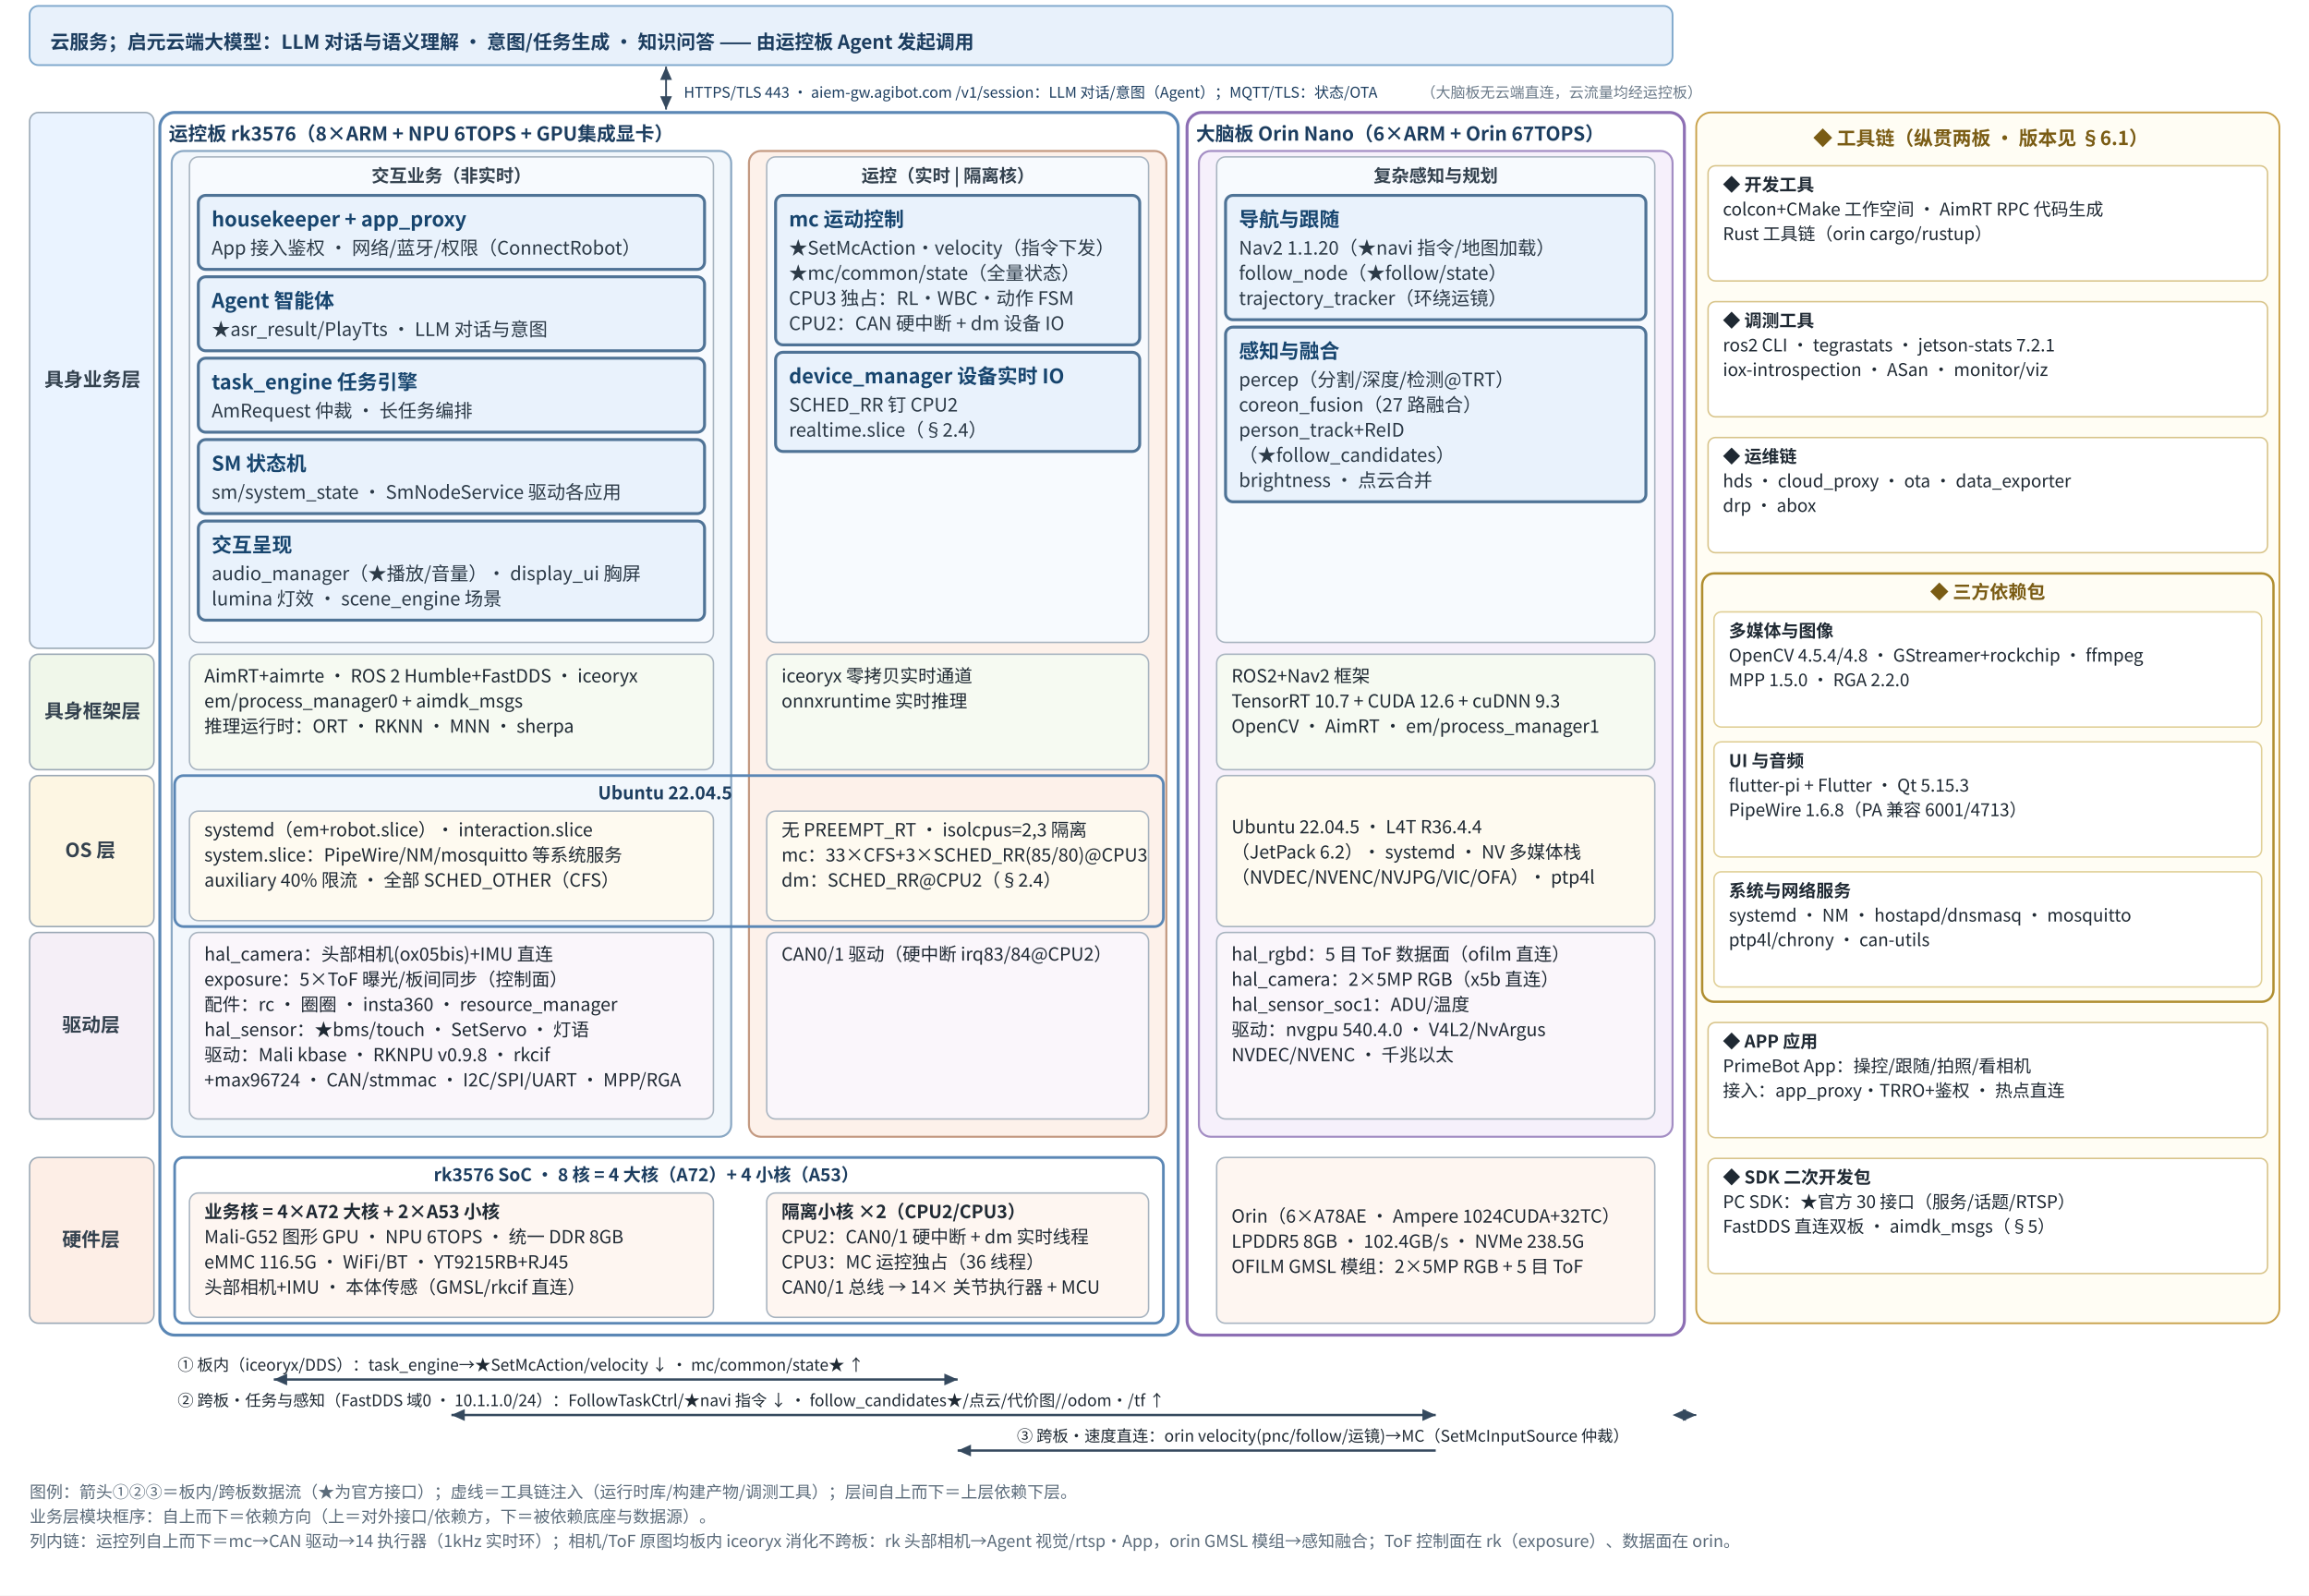
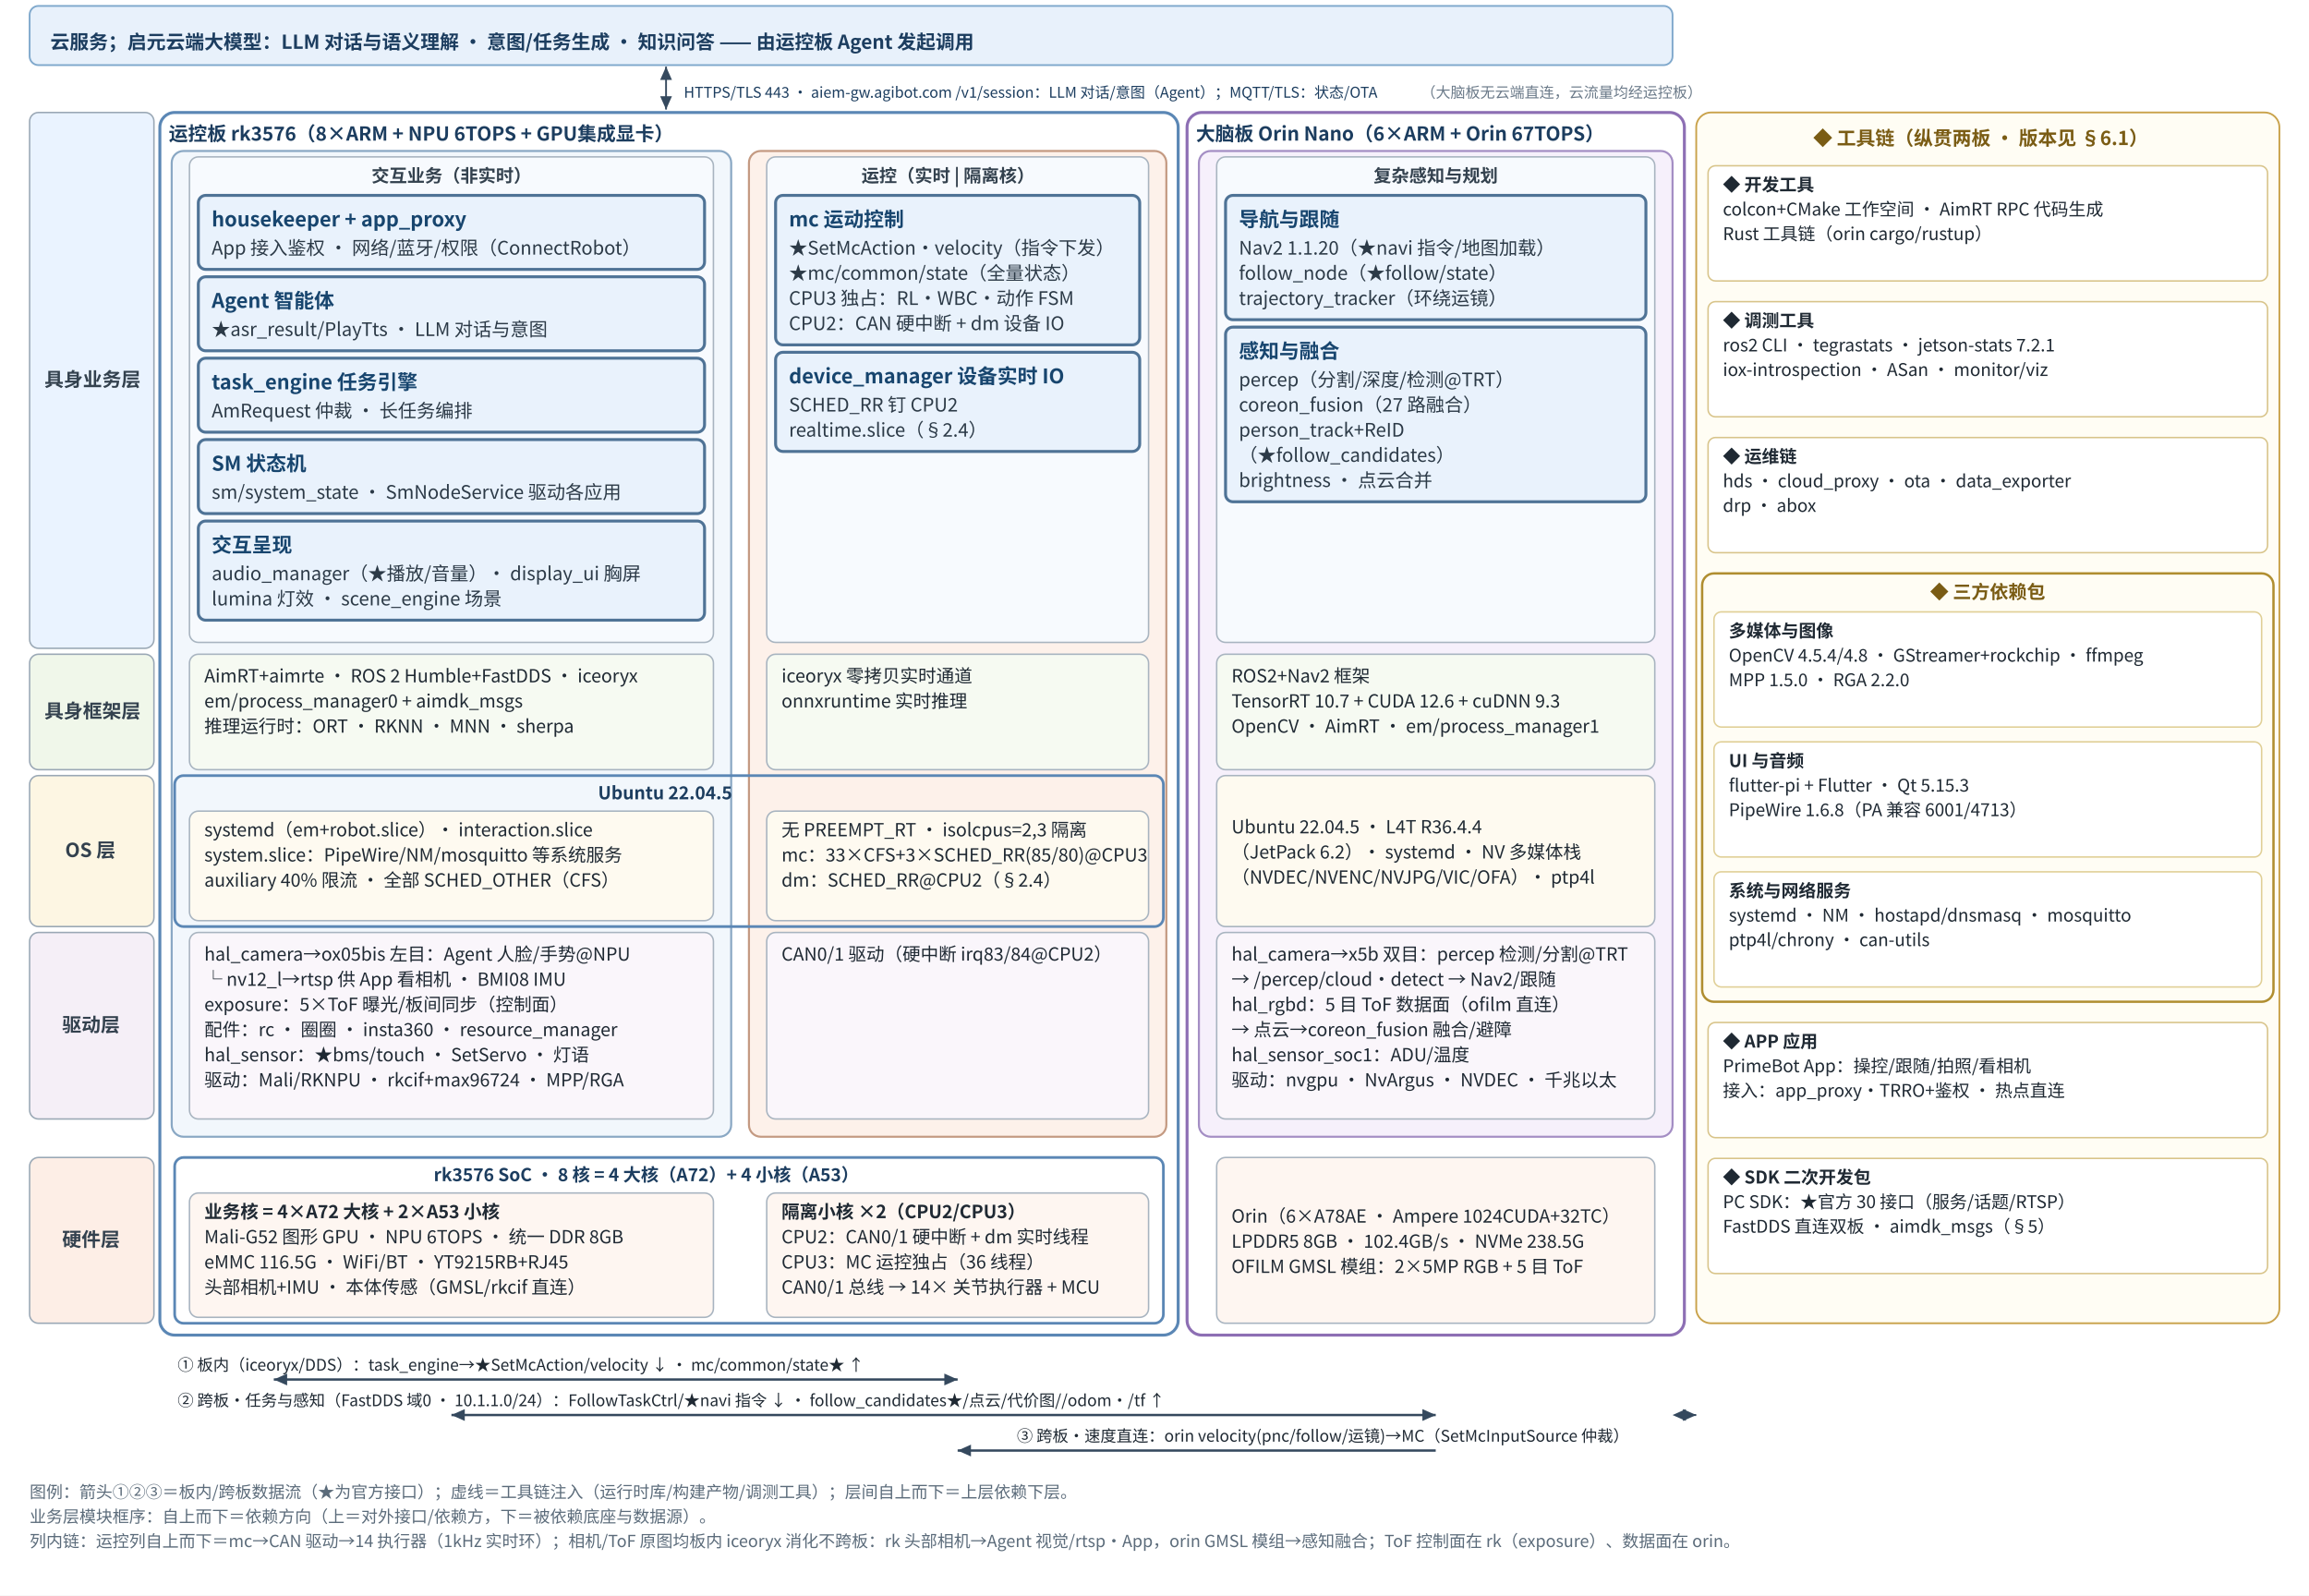
<svg xmlns="http://www.w3.org/2000/svg" width="1560" height="1078" viewBox="0 0 1560 1078">
  <rect x="0" y="0" width="1560" height="1078" fill="#ffffff" />
  <rect x="20" y="4" width="1110" height="40" rx="6" fill="#e8f1fb" stroke="#7fa8cc" stroke-width="1.2" />
  <text x="34" y="33" font-family="Noto Sans CJK SC" font-size="13" fill="#1c3d5f" font-weight="700">云服务；启元云端大模型：LLM 对话与语义理解 · 意图/任务生成 · 知识问答 —— 由运控板 Agent 发起调用</text>
  <line x1="450" y1="45" x2="450" y2="74" stroke="#35495e" stroke-width="1.2" />
  <polygon points="450,74 446,65 454,65" fill="#35495e" />
  <polygon points="450,45 454,54 446,54" fill="#35495e" />
  <text x="462" y="66" font-family="Noto Sans CJK SC" font-size="10" fill="#1c3d5f">HTTPS/TLS 443 · aiem-gw.agibot.com /v1/session：LLM 对话/意图（Agent）；MQTT/TLS：状态/OTA</text>
  <text x="960" y="66" font-family="Noto Sans CJK SC" font-size="10" fill="#6b7a89">（大脑板无云端直连，云流量均经运控板）</text>
  <rect x="108" y="76" width="688" height="826" rx="10" fill="#ffffff" stroke="#5b87b5" stroke-width="2" />
  <text x="114" y="95" font-family="Noto Sans CJK SC" font-size="13" fill="#1c3d5f" font-weight="700">运控板 rk3576（8×ARM + NPU 6TOPS + GPU集成显卡）</text>
  <rect x="802" y="76" width="336" height="826" rx="10" fill="#ffffff" stroke="#8d6fb4" stroke-width="2" />
  <text x="808" y="95" font-family="Noto Sans CJK SC" font-size="13" fill="#1c3d5f" font-weight="700">大脑板 Orin Nano（6×ARM + Orin 67TOPS）</text>
  <rect x="116" y="102" width="378" height="666" rx="8" fill="#f2f7fc" stroke="#8aa8c4" stroke-width="1.4" />
  <rect x="506" y="102" width="282" height="666" rx="8" fill="#fdf1ea" stroke="#c49a82" stroke-width="1.4" />
  <rect x="810" y="102" width="320" height="666" rx="8" fill="#f6f0fb" stroke="#a48ec4" stroke-width="1.4" />
  <rect x="20" y="76" width="84" height="362" rx="6" fill="#eaf3ff" stroke="#9aa8b5" stroke-width="1" />
  <text x="30" y="261" font-family="Noto Sans CJK SC" font-size="13" fill="#33414e" font-weight="700">具身业务层</text>
  <rect x="128" y="106" width="354" height="328" rx="6" fill="#f7fafe" stroke="#a8b4c0" stroke-width="1" />
  <text x="251" y="123" font-family="Noto Sans CJK SC" font-size="12" fill="#33414e" font-weight="700">交互业务（非实时）</text>
  <rect x="134" y="132" width="342" height="50" rx="5" fill="#e9f2fc" stroke="#4f7396" stroke-width="2" />
  <text x="143" y="153" font-family="Noto Sans CJK SC" font-size="13.6" fill="#17456e" font-weight="700">housekeeper + app_proxy</text>
  <text x="143" y="172" font-family="Noto Sans CJK SC" font-size="12.6" fill="#2c3a47">App 接入鉴权 · 网络/蓝牙/权限（ConnectRobot）</text>
  <rect x="134" y="187" width="342" height="50" rx="5" fill="#e9f2fc" stroke="#4f7396" stroke-width="2" />
  <text x="143" y="208" font-family="Noto Sans CJK SC" font-size="13.6" fill="#17456e" font-weight="700">Agent 智能体</text>
  <text x="143" y="227" font-family="Noto Sans CJK SC" font-size="12.6" fill="#2c3a47">★asr_result/PlayTts · LLM 对话与意图</text>
  <rect x="134" y="242" width="342" height="50" rx="5" fill="#e9f2fc" stroke="#4f7396" stroke-width="2" />
  <text x="143" y="263" font-family="Noto Sans CJK SC" font-size="13.6" fill="#17456e" font-weight="700">task_engine 任务引擎</text>
  <text x="143" y="282" font-family="Noto Sans CJK SC" font-size="12.6" fill="#2c3a47">AmRequest 仲裁 · 长任务编排</text>
  <rect x="134" y="297" width="342" height="50" rx="5" fill="#e9f2fc" stroke="#4f7396" stroke-width="2" />
  <text x="143" y="318" font-family="Noto Sans CJK SC" font-size="13.6" fill="#17456e" font-weight="700">SM 状态机</text>
  <text x="143" y="337" font-family="Noto Sans CJK SC" font-size="12.6" fill="#2c3a47">sm/system_state · SmNodeService 驱动各应用</text>
  <rect x="134" y="352" width="342" height="67" rx="5" fill="#e9f2fc" stroke="#4f7396" stroke-width="2" />
  <text x="143" y="373" font-family="Noto Sans CJK SC" font-size="13.6" fill="#17456e" font-weight="700">交互呈现</text>
  <text x="143" y="392" font-family="Noto Sans CJK SC" font-size="12.6" fill="#2c3a47">audio_manager（★播放/音量）· display_ui 胸屏</text>
  <text x="143" y="409" font-family="Noto Sans CJK SC" font-size="12.6" fill="#2c3a47">lumina 灯效 · scene_engine 场景</text>
  <rect x="518" y="106" width="258" height="328" rx="6" fill="#f7fafe" stroke="#a8b4c0" stroke-width="1" />
  <text x="582" y="123" font-family="Noto Sans CJK SC" font-size="12" fill="#33414e" font-weight="700">运控（实时 | 隔离核）</text>
  <rect x="524" y="132" width="246" height="101" rx="5" fill="#e9f2fc" stroke="#4f7396" stroke-width="2" />
  <text x="533" y="153" font-family="Noto Sans CJK SC" font-size="13.6" fill="#17456e" font-weight="700">mc 运动控制</text>
  <text x="533" y="172" font-family="Noto Sans CJK SC" font-size="12.6" fill="#2c3a47">★SetMcAction·velocity（指令下发）</text>
  <text x="533" y="189" font-family="Noto Sans CJK SC" font-size="12.6" fill="#2c3a47">★mc/common/state（全量状态）</text>
  <text x="533" y="206" font-family="Noto Sans CJK SC" font-size="12.6" fill="#2c3a47">CPU3 独占：RL·WBC·动作 FSM</text>
  <text x="533" y="223" font-family="Noto Sans CJK SC" font-size="12.6" fill="#2c3a47">CPU2：CAN 硬中断 + dm 设备 IO</text>
  <rect x="524" y="238" width="246" height="67" rx="5" fill="#e9f2fc" stroke="#4f7396" stroke-width="2" />
  <text x="533" y="259" font-family="Noto Sans CJK SC" font-size="13.6" fill="#17456e" font-weight="700">device_manager 设备实时 IO</text>
  <text x="533" y="278" font-family="Noto Sans CJK SC" font-size="12.6" fill="#2c3a47">SCHED_RR 钉 CPU2</text>
  <text x="533" y="295" font-family="Noto Sans CJK SC" font-size="12.6" fill="#2c3a47">realtime.slice（§2.4）</text>
  <rect x="822" y="106" width="296" height="328" rx="6" fill="#f7fafe" stroke="#a8b4c0" stroke-width="1" />
  <text x="928" y="123" font-family="Noto Sans CJK SC" font-size="12" fill="#33414e" font-weight="700">复杂感知与规划</text>
  <rect x="828" y="132" width="284" height="84" rx="5" fill="#e9f2fc" stroke="#4f7396" stroke-width="2" />
  <text x="837" y="153" font-family="Noto Sans CJK SC" font-size="13.6" fill="#17456e" font-weight="700">导航与跟随</text>
  <text x="837" y="172" font-family="Noto Sans CJK SC" font-size="12.6" fill="#2c3a47">Nav2 1.1.20（★navi 指令/地图加载）</text>
  <text x="837" y="189" font-family="Noto Sans CJK SC" font-size="12.6" fill="#2c3a47">follow_node（★follow/state）</text>
  <text x="837" y="206" font-family="Noto Sans CJK SC" font-size="12.6" fill="#2c3a47">trajectory_tracker（环绕运镜）</text>
  <rect x="828" y="221" width="284" height="118" rx="5" fill="#e9f2fc" stroke="#4f7396" stroke-width="2" />
  <text x="837" y="242" font-family="Noto Sans CJK SC" font-size="13.6" fill="#17456e" font-weight="700">感知与融合</text>
  <text x="837" y="261" font-family="Noto Sans CJK SC" font-size="12.6" fill="#2c3a47">percep（分割/深度/检测@TRT）</text>
  <text x="837" y="278" font-family="Noto Sans CJK SC" font-size="12.6" fill="#2c3a47">coreon_fusion（27 路融合）</text>
  <text x="837" y="295" font-family="Noto Sans CJK SC" font-size="12.6" fill="#2c3a47">person_track+ReID</text>
  <text x="837" y="312" font-family="Noto Sans CJK SC" font-size="12.6" fill="#2c3a47">（★follow_candidates）</text>
  <text x="837" y="329" font-family="Noto Sans CJK SC" font-size="12.6" fill="#2c3a47">brightness · 点云合并</text>
  <rect x="20" y="442" width="84" height="78" rx="6" fill="#f0f7ea" stroke="#9aa8b5" stroke-width="1" />
  <text x="30" y="485" font-family="Noto Sans CJK SC" font-size="13" fill="#33414e" font-weight="700">具身框架层</text>
  <rect x="128" y="442" width="354" height="78" rx="6" fill="#f6faf2" stroke="#a8b4c0" stroke-width="1" />
  <text x="138" y="461" font-family="Noto Sans CJK SC" font-size="12.2" fill="#1f2933">AimRT+aimrte · ROS 2 Humble+FastDDS · iceoryx</text>
  <text x="138" y="478" font-family="Noto Sans CJK SC" font-size="12.2" fill="#1f2933">em/process_manager0 + aimdk_msgs</text>
  <text x="138" y="495" font-family="Noto Sans CJK SC" font-size="12.2" fill="#1f2933">推理运行时：ORT · RKNN · MNN · sherpa</text>
  <rect x="518" y="442" width="258" height="78" rx="6" fill="#f6faf2" stroke="#a8b4c0" stroke-width="1" />
  <text x="528" y="461" font-family="Noto Sans CJK SC" font-size="12.2" fill="#1f2933">iceoryx 零拷贝实时通道</text>
  <text x="528" y="478" font-family="Noto Sans CJK SC" font-size="12.2" fill="#1f2933">onnxruntime 实时推理</text>
  <rect x="822" y="442" width="296" height="78" rx="6" fill="#f6faf2" stroke="#a8b4c0" stroke-width="1" />
  <text x="832" y="461" font-family="Noto Sans CJK SC" font-size="12.2" fill="#1f2933">ROS2+Nav2 框架</text>
  <text x="832" y="478" font-family="Noto Sans CJK SC" font-size="12.2" fill="#1f2933">TensorRT 10.7 + CUDA 12.6 + cuDNN 9.3</text>
  <text x="832" y="495" font-family="Noto Sans CJK SC" font-size="12.2" fill="#1f2933">OpenCV · AimRT · em/process_manager1</text>
  <rect x="20" y="524" width="84" height="102" rx="6" fill="#fdf6e3" stroke="#9aa8b5" stroke-width="1" />
  <text x="44" y="579" font-family="Noto Sans CJK SC" font-size="13" fill="#33414e" font-weight="700">OS 层</text>
  <rect x="118" y="524" width="668" height="102" rx="6" fill="none" stroke="#5b87b5" stroke-width="1.8" />
  <text x="404" y="540" font-family="Noto Sans CJK SC" font-size="12" fill="#1c3d5f" font-weight="700">Ubuntu 22.04.5</text>
  <rect x="128" y="548" width="354" height="74" rx="6" fill="#fefaf0" stroke="#a8b4c0" stroke-width="1" />
  <text x="138" y="565" font-family="Noto Sans CJK SC" font-size="12.2" fill="#1f2933">systemd（em+robot.slice）· interaction.slice</text>
  <text x="138" y="582" font-family="Noto Sans CJK SC" font-size="12.2" fill="#1f2933">system.slice：PipeWire/NM/mosquitto 等系统服务</text>
  <text x="138" y="599" font-family="Noto Sans CJK SC" font-size="12.2" fill="#1f2933">auxiliary 40% 限流 · 全部 SCHED_OTHER（CFS）</text>
  <rect x="518" y="548" width="258" height="74" rx="6" fill="#fefaf0" stroke="#a8b4c0" stroke-width="1" />
  <text x="528" y="565" font-family="Noto Sans CJK SC" font-size="12.2" fill="#1f2933">无 PREEMPT_RT · isolcpus=2,3 隔离</text>
  <text x="528" y="582" font-family="Noto Sans CJK SC" font-size="12.2" fill="#1f2933">mc：33×CFS+3×SCHED_RR(85/80)@CPU3</text>
  <text x="528" y="599" font-family="Noto Sans CJK SC" font-size="12.2" fill="#1f2933">dm：SCHED_RR@CPU2（§2.4）</text>
  <rect x="822" y="524" width="296" height="102" rx="6" fill="#fefaf0" stroke="#a8b4c0" stroke-width="1" />
  <text x="832" y="563" font-family="Noto Sans CJK SC" font-size="12.2" fill="#1f2933">Ubuntu 22.04.5 · L4T R36.4.4</text>
  <text x="832" y="580" font-family="Noto Sans CJK SC" font-size="12.2" fill="#1f2933">（JetPack 6.2）· systemd · NV 多媒体栈</text>
  <text x="832" y="597" font-family="Noto Sans CJK SC" font-size="12.2" fill="#1f2933">（NVDEC/NVENC/NVJPG/VIC/OFA）· ptp4l</text>
  <rect x="20" y="630" width="84" height="126" rx="6" fill="#f5eff7" stroke="#9aa8b5" stroke-width="1" />
  <text x="42" y="697" font-family="Noto Sans CJK SC" font-size="13" fill="#33414e" font-weight="700">驱动层</text>
  <rect x="128" y="630" width="354" height="126" rx="6" fill="#faf6fb" stroke="#a8b4c0" stroke-width="1" />
-   <text x="138" y="649" font-family="Noto Sans CJK SC" font-size="12.2" fill="#1f2933">hal_camera：头部相机(ox05bis)+IMU 直连</text>
-   <text x="138" y="666" font-family="Noto Sans CJK SC" font-size="12.2" fill="#1f2933">exposure：5×ToF 曝光/板间同步（控制面）</text>
-   <text x="138" y="683" font-family="Noto Sans CJK SC" font-size="12.2" fill="#1f2933">配件：rc · 圈圈 · insta360 · resource_manager</text>
-   <text x="138" y="700" font-family="Noto Sans CJK SC" font-size="12.2" fill="#1f2933">hal_sensor：★bms/touch · SetServo · 灯语</text>
-   <text x="138" y="717" font-family="Noto Sans CJK SC" font-size="12.2" fill="#1f2933">驱动：Mali kbase · RKNPU v0.9.8 · rkcif</text>
-   <text x="138" y="734" font-family="Noto Sans CJK SC" font-size="12.2" fill="#1f2933">+max96724 · CAN/stmmac · I2C/SPI/UART · MPP/RGA</text>
+   <text x="138" y="649" font-family="Noto Sans CJK SC" font-size="12.2" fill="#1f2933">hal_camera→ox05bis 左目：Agent 人脸/手势@NPU</text>
+   <text x="138" y="666" font-family="Noto Sans CJK SC" font-size="12.2" fill="#1f2933">└ nv12_l→rtsp 供 App 看相机 · BMI08 IMU</text>
+   <text x="138" y="683" font-family="Noto Sans CJK SC" font-size="12.2" fill="#1f2933">exposure：5×ToF 曝光/板间同步（控制面）</text>
+   <text x="138" y="700" font-family="Noto Sans CJK SC" font-size="12.2" fill="#1f2933">配件：rc · 圈圈 · insta360 · resource_manager</text>
+   <text x="138" y="717" font-family="Noto Sans CJK SC" font-size="12.2" fill="#1f2933">hal_sensor：★bms/touch · SetServo · 灯语</text>
+   <text x="138" y="734" font-family="Noto Sans CJK SC" font-size="12.2" fill="#1f2933">驱动：Mali/RKNPU · rkcif+max96724 · MPP/RGA</text>
  <rect x="518" y="630" width="258" height="126" rx="6" fill="#faf6fb" stroke="#a8b4c0" stroke-width="1" />
  <text x="528" y="649" font-family="Noto Sans CJK SC" font-size="12.2" fill="#1f2933">CAN0/1 驱动（硬中断 irq83/84@CPU2）</text>
  <rect x="822" y="630" width="296" height="126" rx="6" fill="#faf6fb" stroke="#a8b4c0" stroke-width="1" />
-   <text x="832" y="649" font-family="Noto Sans CJK SC" font-size="12.2" fill="#1f2933">hal_rgbd：5 目 ToF 数据面（ofilm 直连）</text>
-   <text x="832" y="666" font-family="Noto Sans CJK SC" font-size="12.2" fill="#1f2933">hal_camera：2×5MP RGB（x5b 直连）</text>
-   <text x="832" y="683" font-family="Noto Sans CJK SC" font-size="12.2" fill="#1f2933">hal_sensor_soc1：ADU/温度</text>
-   <text x="832" y="700" font-family="Noto Sans CJK SC" font-size="12.2" fill="#1f2933">驱动：nvgpu 540.4.0 · V4L2/NvArgus</text>
-   <text x="832" y="717" font-family="Noto Sans CJK SC" font-size="12.2" fill="#1f2933">NVDEC/NVENC · 千兆以太</text>
+   <text x="832" y="649" font-family="Noto Sans CJK SC" font-size="12.2" fill="#1f2933">hal_camera→x5b 双目：percep 检测/分割@TRT</text>
+   <text x="832" y="666" font-family="Noto Sans CJK SC" font-size="12.2" fill="#1f2933">→ /percep/cloud·detect → Nav2/跟随</text>
+   <text x="832" y="683" font-family="Noto Sans CJK SC" font-size="12.2" fill="#1f2933">hal_rgbd：5 目 ToF 数据面（ofilm 直连）</text>
+   <text x="832" y="700" font-family="Noto Sans CJK SC" font-size="12.2" fill="#1f2933">→ 点云→coreon_fusion 融合/避障</text>
+   <text x="832" y="717" font-family="Noto Sans CJK SC" font-size="12.2" fill="#1f2933">hal_sensor_soc1：ADU/温度</text>
+   <text x="832" y="734" font-family="Noto Sans CJK SC" font-size="12.2" fill="#1f2933">驱动：nvgpu · NvArgus · NVDEC · 千兆以太</text>
  <rect x="20" y="782" width="84" height="112" rx="6" fill="#fdeee6" stroke="#9aa8b5" stroke-width="1" />
  <text x="42" y="842" font-family="Noto Sans CJK SC" font-size="13" fill="#33414e" font-weight="700">硬件层</text>
  <rect x="118" y="782" width="668" height="112" rx="6" fill="none" stroke="#5b87b5" stroke-width="1.8" />
  <text x="293" y="798" font-family="Noto Sans CJK SC" font-size="12" fill="#1c3d5f" font-weight="700">rk3576 SoC · 8 核 = 4 大核（A72）+ 4 小核（A53）</text>
  <rect x="128" y="806" width="354" height="84" rx="6" fill="#fef6f1" stroke="#a8b4c0" stroke-width="1" />
  <text x="138" y="823" font-family="Noto Sans CJK SC" font-size="12.2" fill="#1f2933" font-weight="700">业务核 = 4×A72 大核 + 2×A53 小核</text>
  <text x="138" y="840" font-family="Noto Sans CJK SC" font-size="12.2" fill="#1f2933">Mali-G52 图形 GPU · NPU 6TOPS · 统一 DDR 8GB</text>
  <text x="138" y="857" font-family="Noto Sans CJK SC" font-size="12.2" fill="#1f2933">eMMC 116.5G · WiFi/BT · YT9215RB+RJ45</text>
  <text x="138" y="874" font-family="Noto Sans CJK SC" font-size="12.2" fill="#1f2933">头部相机+IMU · 本体传感（GMSL/rkcif 直连）</text>
  <rect x="518" y="806" width="258" height="84" rx="6" fill="#fef6f1" stroke="#a8b4c0" stroke-width="1" />
  <text x="528" y="823" font-family="Noto Sans CJK SC" font-size="12.2" fill="#1f2933" font-weight="700">隔离小核 ×2（CPU2/CPU3）</text>
  <text x="528" y="840" font-family="Noto Sans CJK SC" font-size="12.2" fill="#1f2933">CPU2：CAN0/1 硬中断 + dm 实时线程</text>
  <text x="528" y="857" font-family="Noto Sans CJK SC" font-size="12.2" fill="#1f2933">CPU3：MC 运控独占（36 线程）</text>
  <text x="528" y="874" font-family="Noto Sans CJK SC" font-size="12.2" fill="#1f2933">CAN0/1 总线 → 14× 关节执行器 + MCU</text>
  <rect x="822" y="782" width="296" height="112" rx="6" fill="#fef6f1" stroke="#a8b4c0" stroke-width="1" />
  <text x="832" y="826" font-family="Noto Sans CJK SC" font-size="12.2" fill="#1f2933">Orin（6×A78AE · Ampere 1024CUDA+32TC）</text>
  <text x="832" y="843" font-family="Noto Sans CJK SC" font-size="12.2" fill="#1f2933">LPDDR5 8GB · 102.4GB/s · NVMe 238.5G</text>
  <text x="832" y="860" font-family="Noto Sans CJK SC" font-size="12.2" fill="#1f2933">OFILM GMSL 模组：2×5MP RGB + 5 目 ToF</text>
  <rect x="1146" y="76" width="394" height="818" rx="10" fill="#fffdf4" stroke="#c9a24b" stroke-width="1.2" />
  <text x="1225" y="98" font-family="Noto Sans CJK SC" font-size="13" fill="#7a5c14" font-weight="700">◆ 工具链（纵贯两板 · 版本见 §6.1）</text>
  <rect x="1154" y="112" width="378" height="77.8" rx="5" fill="#ffffff" stroke="#d8c48a" stroke-width="1" />
  <text x="1164" y="129" font-family="Noto Sans CJK SC" font-size="11.8" fill="#1f2933" font-weight="700">◆ 开发工具</text>
  <text x="1164" y="145.6" font-family="Noto Sans CJK SC" font-size="11.8" fill="#1f2933">colcon+CMake 工作空间 · AimRT RPC 代码生成</text>
  <text x="1164" y="162.2" font-family="Noto Sans CJK SC" font-size="11.8" fill="#1f2933">Rust 工具链（orin cargo/rustup）</text>
  <rect x="1154" y="203.8" width="378" height="77.8" rx="5" fill="#ffffff" stroke="#d8c48a" stroke-width="1" />
  <text x="1164" y="220.8" font-family="Noto Sans CJK SC" font-size="11.8" fill="#1f2933" font-weight="700">◆ 调测工具</text>
  <text x="1164" y="237.4" font-family="Noto Sans CJK SC" font-size="11.8" fill="#1f2933">ros2 CLI · tegrastats · jetson-stats 7.2.1</text>
  <text x="1164" y="254.0" font-family="Noto Sans CJK SC" font-size="11.8" fill="#1f2933">iox-introspection · ASan · monitor/viz</text>
  <rect x="1154" y="295.6" width="378" height="77.8" rx="5" fill="#ffffff" stroke="#d8c48a" stroke-width="1" />
  <text x="1164" y="312.6" font-family="Noto Sans CJK SC" font-size="11.8" fill="#1f2933" font-weight="700">◆ 运维链</text>
  <text x="1164" y="329.2" font-family="Noto Sans CJK SC" font-size="11.8" fill="#1f2933">hds · cloud_proxy · ota · data_exporter</text>
  <text x="1164" y="345.8" font-family="Noto Sans CJK SC" font-size="11.8" fill="#1f2933">drp · abox</text>
  <rect x="1150" y="387.4" width="386" height="289.4" rx="8" fill="none" stroke="#b08e30" stroke-width="1.6" />
  <text x="1304" y="404.4" font-family="Noto Sans CJK SC" font-size="12.5" fill="#7a5c14" font-weight="700">◆ 三方依赖包</text>
  <rect x="1158" y="413.4" width="370" height="77.8" rx="5" fill="#ffffff" stroke="#e0cf96" stroke-width="1" />
  <text x="1168" y="430.4" font-family="Noto Sans CJK SC" font-size="11.8" fill="#1f2933" font-weight="700">多媒体与图像</text>
  <text x="1168" y="447" font-family="Noto Sans CJK SC" font-size="11.8" fill="#1f2933">OpenCV 4.5.4/4.8 · GStreamer+rockchip · ffmpeg</text>
  <text x="1168" y="463.6" font-family="Noto Sans CJK SC" font-size="11.8" fill="#1f2933">MPP 1.5.0 · RGA 2.2.0</text>
  <rect x="1158" y="501.2" width="370" height="77.8" rx="5" fill="#ffffff" stroke="#e0cf96" stroke-width="1" />
  <text x="1168" y="518.2" font-family="Noto Sans CJK SC" font-size="11.8" fill="#1f2933" font-weight="700">UI 与音频</text>
  <text x="1168" y="534.8" font-family="Noto Sans CJK SC" font-size="11.8" fill="#1f2933">flutter-pi + Flutter · Qt 5.15.3</text>
  <text x="1168" y="551.4" font-family="Noto Sans CJK SC" font-size="11.8" fill="#1f2933">PipeWire 1.6.8（PA 兼容 6001/4713）</text>
  <rect x="1158" y="589.0" width="370" height="77.8" rx="5" fill="#ffffff" stroke="#e0cf96" stroke-width="1" />
  <text x="1168" y="606.0" font-family="Noto Sans CJK SC" font-size="11.8" fill="#1f2933" font-weight="700">系统与网络服务</text>
  <text x="1168" y="622.6" font-family="Noto Sans CJK SC" font-size="11.8" fill="#1f2933">systemd · NM · hostapd/dnsmasq · mosquitto</text>
  <text x="1168" y="639.2" font-family="Noto Sans CJK SC" font-size="11.8" fill="#1f2933">ptp4l/chrony · can-utils</text>
  <rect x="1154" y="690.8" width="378" height="77.8" rx="5" fill="#ffffff" stroke="#d8c48a" stroke-width="1" />
  <text x="1164" y="707.8" font-family="Noto Sans CJK SC" font-size="11.8" fill="#1f2933" font-weight="700">◆ APP 应用</text>
  <text x="1164" y="724.4" font-family="Noto Sans CJK SC" font-size="11.8" fill="#1f2933">PrimeBot App：操控/跟随/拍照/看相机</text>
  <text x="1164" y="741" font-family="Noto Sans CJK SC" font-size="11.8" fill="#1f2933">接入：app_proxy·TRRO+鉴权 · 热点直连</text>
  <rect x="1154" y="782.6" width="378" height="77.8" rx="5" fill="#ffffff" stroke="#d8c48a" stroke-width="1" />
  <text x="1164" y="799.6" font-family="Noto Sans CJK SC" font-size="11.8" fill="#1f2933" font-weight="700">◆ SDK 二次开发包</text>
  <text x="1164" y="816.2" font-family="Noto Sans CJK SC" font-size="11.8" fill="#1f2933">PC SDK：★官方 30 接口（服务/话题/RTSP）</text>
  <text x="1164" y="832.8" font-family="Noto Sans CJK SC" font-size="11.8" fill="#1f2933">FastDDS 直连双板 · aimdk_msgs（§5）</text>
  <text x="120" y="926" font-family="Noto Sans CJK SC" font-size="10.8" fill="#1f2933">① 板内（iceoryx/DDS）：task_engine→★SetMcAction/velocity ↓ · mc/common/state★ ↑</text>
  <line x1="185" y1="932" x2="647" y2="932" stroke="#35495e" stroke-width="1.6" />
  <polygon points="647,932 638,936 638,928" fill="#35495e" />
  <polygon points="185,932 194,928 194,936" fill="#35495e" />
  <text x="120" y="950" font-family="Noto Sans CJK SC" font-size="10.8" fill="#1f2933">② 跨板·任务与感知（FastDDS 域0 · 10.1.1.0/24）：FollowTaskCtrl/★navi 指令 ↓ · follow_candidates★/点云/代价图//odom·/tf ↑</text>
  <line x1="305" y1="956" x2="970" y2="956" stroke="#35495e" stroke-width="1.6" />
  <polygon points="970,956 961,960 961,952" fill="#35495e" />
  <polygon points="305,956 314,952 314,960" fill="#35495e" />
  <text x="687" y="974" font-family="Noto Sans CJK SC" font-size="10.8" fill="#1f2933">③ 跨板·速度直连：orin velocity(pnc/follow/运镜)→MC（SetMcInputSource 仲裁）</text>
  <line x1="970" y1="980" x2="647" y2="980" stroke="#35495e" stroke-width="1.6" />
  <polygon points="647,980 656,976 656,984" fill="#35495e" />
  <line x1="1146" y1="956" x2="1130" y2="956" stroke="#35495e" stroke-width="1.3" stroke-dasharray="5,4" />
  <polygon points="1130,956 1139,952 1139,960" fill="#35495e" />
  <polygon points="1146,956 1137,960 1137,952" fill="#35495e" />
  <text x="20" y="1012" font-family="Noto Sans CJK SC" font-size="11.2" fill="#5b6b7a">图例：箭头①②③＝板内/跨板数据流（★为官方接口）；虚线＝工具链注入（运行时库/构建产物/调测工具）；层间自上而下＝上层依赖下层。</text>
  <text x="20" y="1028.6" font-family="Noto Sans CJK SC" font-size="11.2" fill="#5b6b7a">业务层模块框序：自上而下＝依赖方向（上＝对外接口/依赖方，下＝被依赖底座与数据源）。</text>
  <text x="20" y="1045.2" font-family="Noto Sans CJK SC" font-size="11.2" fill="#5b6b7a">列内链：运控列自上而下＝mc→CAN 驱动→14 执行器（1kHz 实时环）；相机/ToF 原图均板内 iceoryx 消化不跨板：rk 头部相机→Agent 视觉/rtsp·App，orin GMSL 模组→感知融合；ToF 控制面在 rk（exposure）、数据面在 orin。</text>
</svg>
